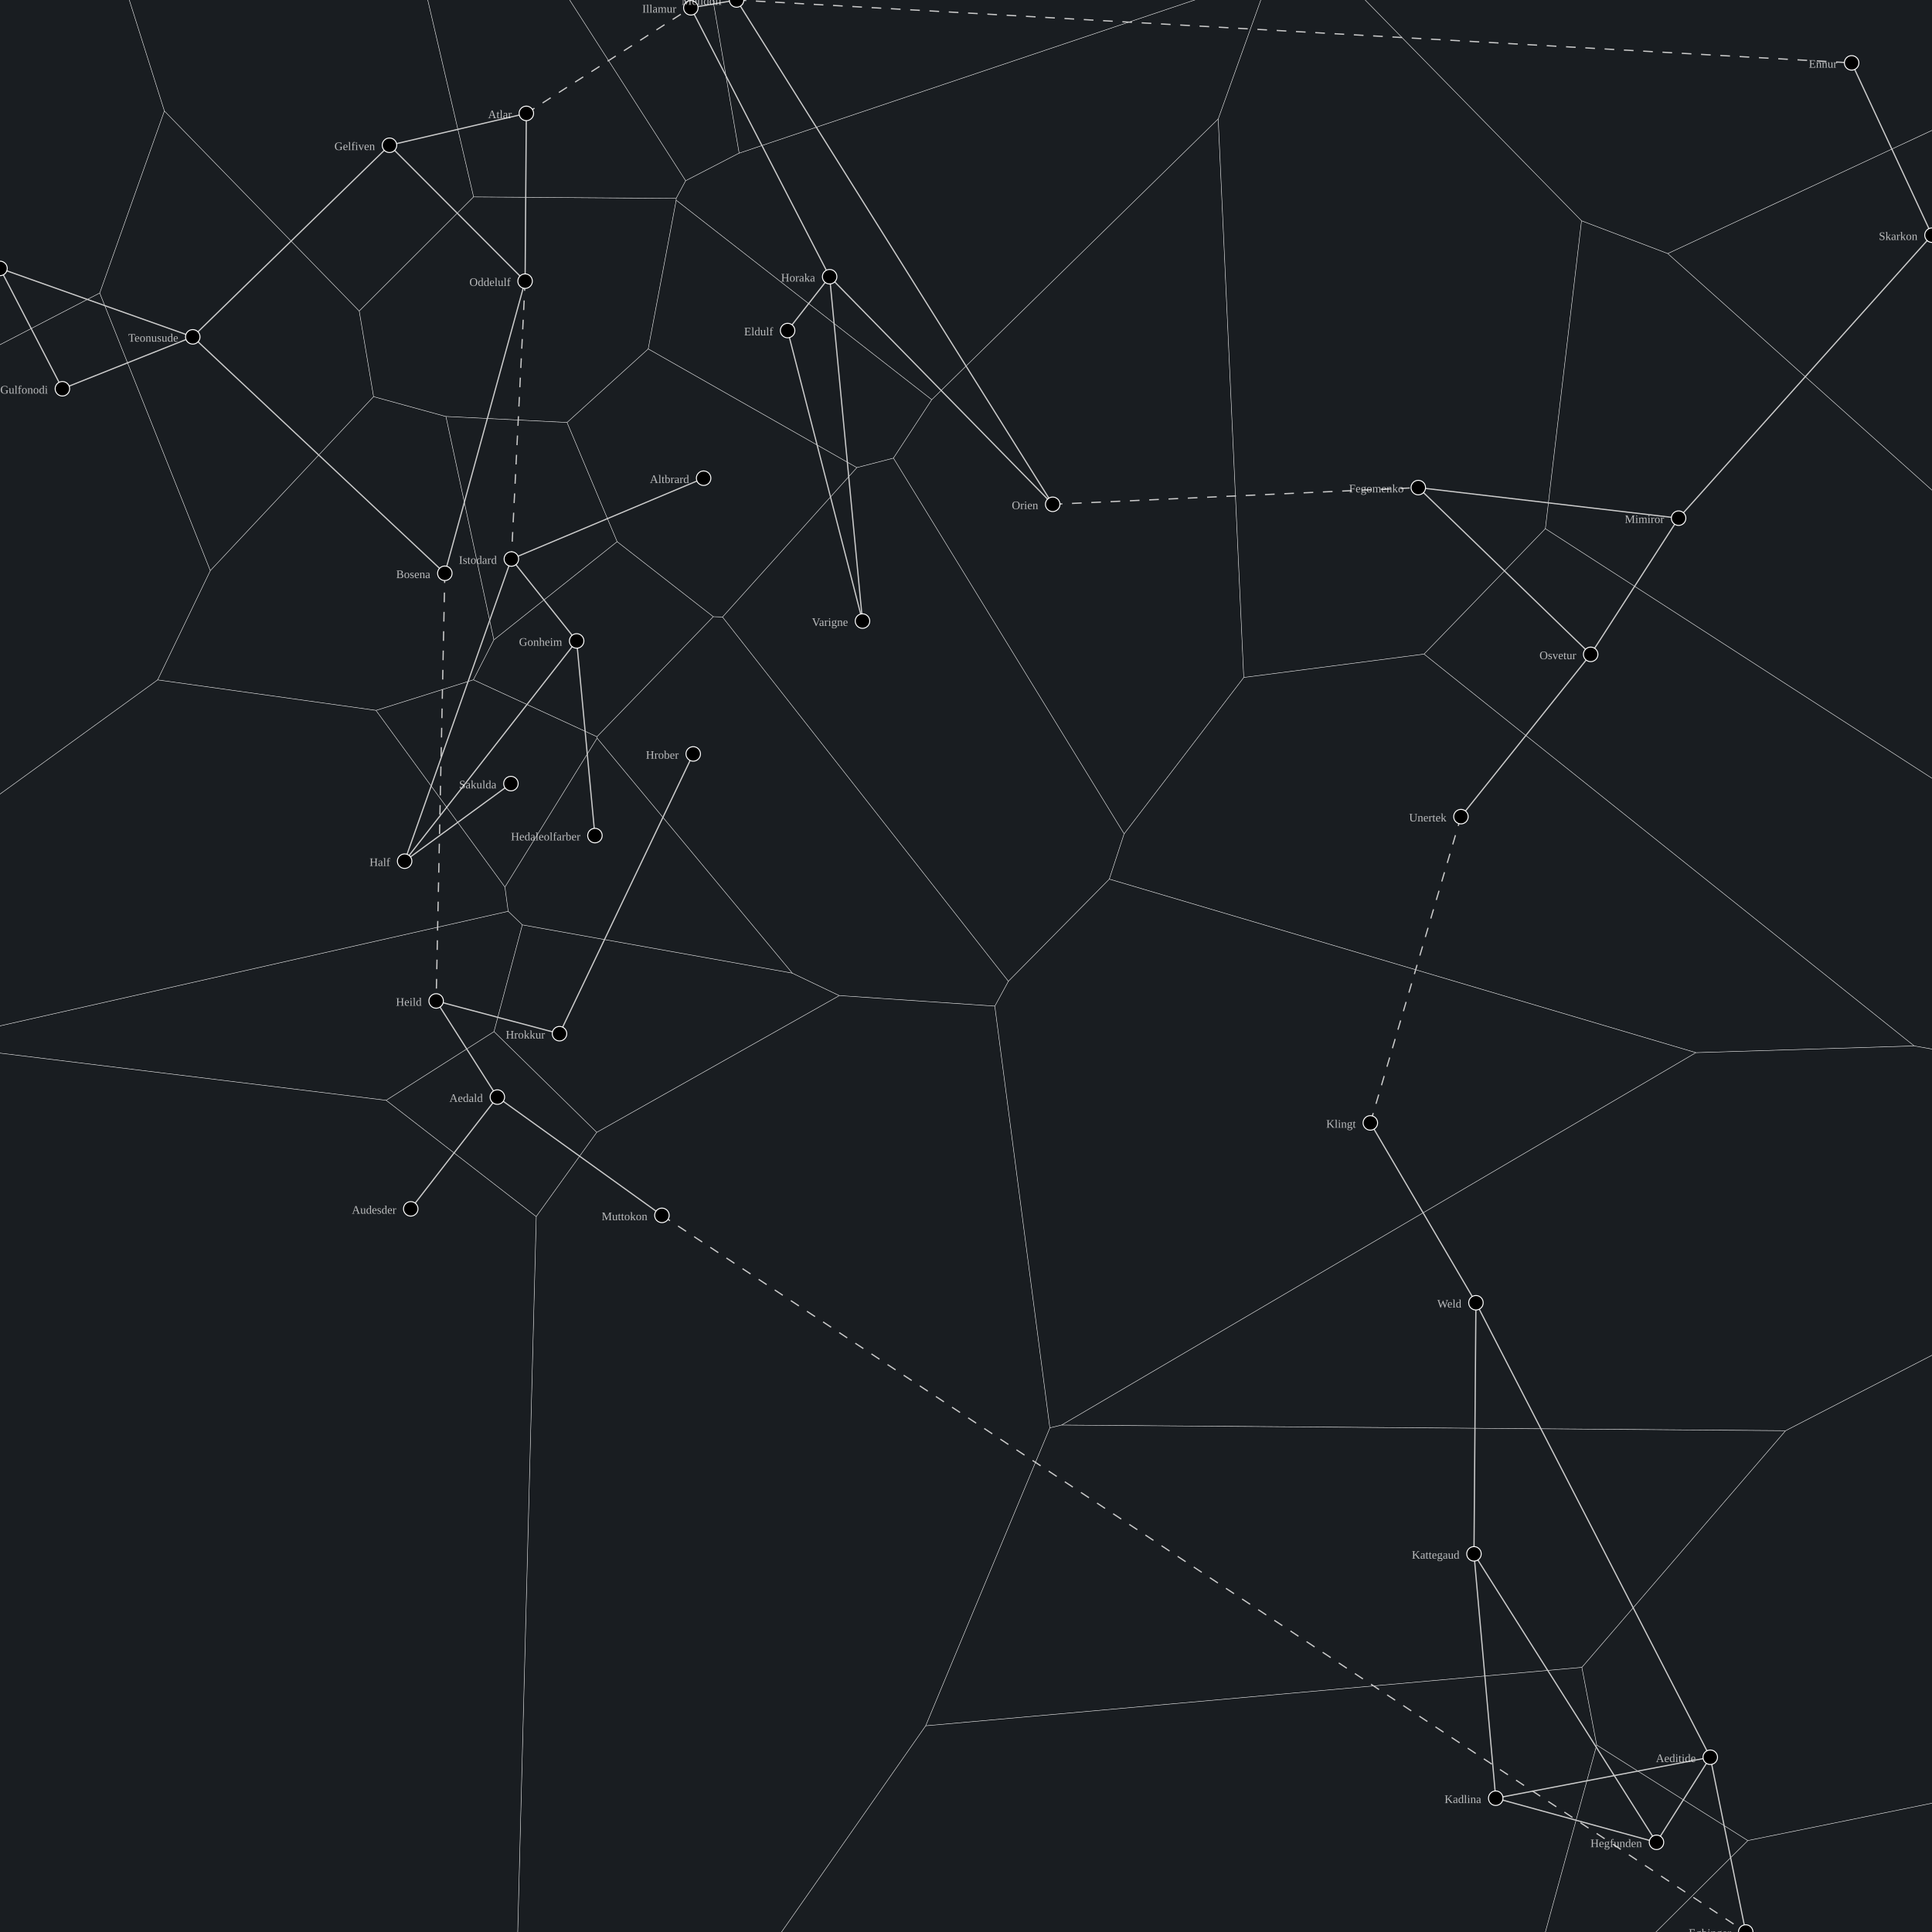
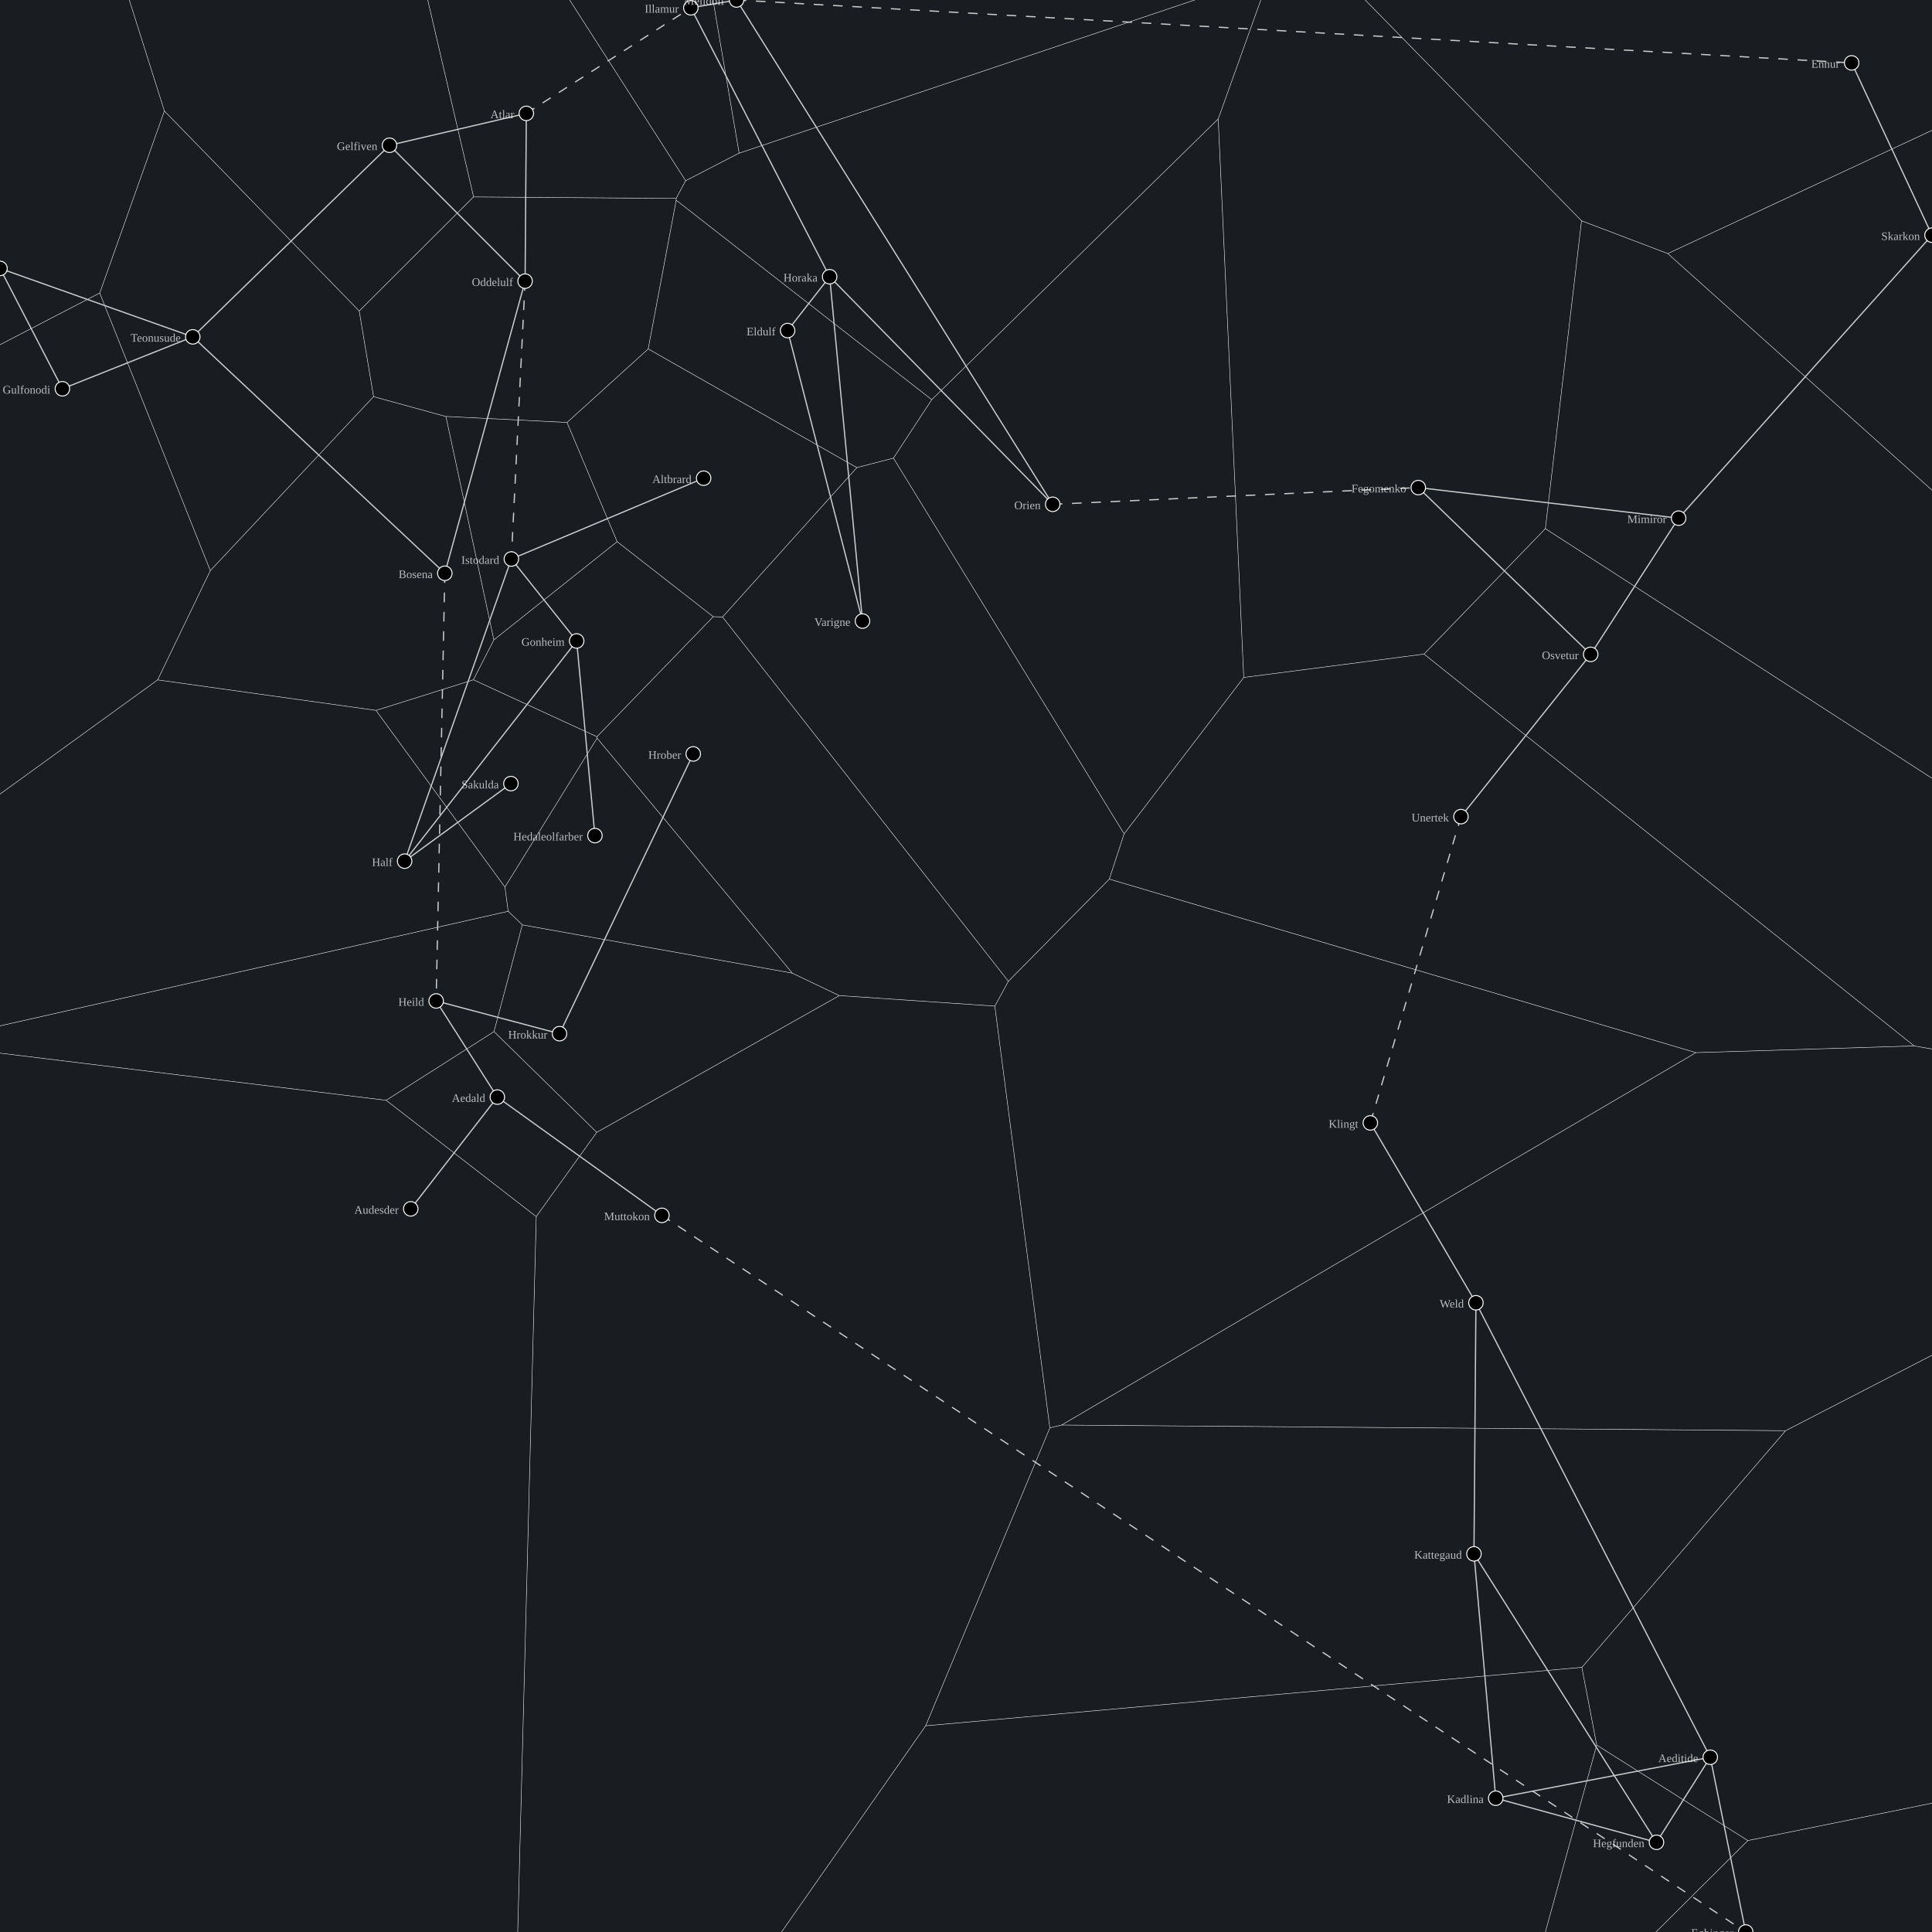
<svg xmlns="http://www.w3.org/2000/svg" width="4000" height="4000" viewBox="0,0,4000,4000" data-width="4000" data-height="4000">
  <g data-node-type="background" data-node-rid="10000028" data-x-b="4446.151720371991" data-x-m="6.82942871133447e-14" data-y-b="1368.2959599797712" data-y-m="9.939999020740826e-14" cursor="move">
    <g data-node-type="solar_system_background">
      <path data-node-id="30002383" data-node-rid="10000028" data-node-name="Aeddin" d="M251.987,-50L340.444,229.763L206.601,606.685L-50,739.715L-50,-50Z" style="fill: #191d21; opacity: 1; stroke: #ffffff; stroke-opacity: 0.6; stroke-width: 1;" />
      <path data-node-id="30002384" data-node-rid="10000028" data-node-name="Gulfonodi" d="M326.374,1407.743L-50,1680.415L-50,739.715L206.601,606.685L435.53,1181.503Z" style="fill: #191d21; opacity: 1; stroke: #ffffff; stroke-opacity: 0.6; stroke-width: 1;" />
      <path data-node-id="30002385" data-node-rid="10000028" data-node-name="Teonusude" d="M773.539,821.142L435.53,1181.503L206.601,606.685L340.444,229.763L743.835,643.953Z" style="fill: #191d21; opacity: 1; stroke: #ffffff; stroke-opacity: 0.6; stroke-width: 1;" />
      <path data-node-id="30002386" data-node-rid="10000028" data-node-name="Gelfiven" d="M874.072,-50L980.626,407.619L743.835,643.953L340.444,229.763L251.987,-50Z" style="fill: #191d21; opacity: 1; stroke: #ffffff; stroke-opacity: 0.6; stroke-width: 1;" />
      <path data-node-id="30002387" data-node-rid="10000028" data-node-name="Bosena" d="M980.145,1407.539L778.618,1470.87L326.374,1407.743L435.53,1181.503L773.539,821.142L923.358,862.313L1022.602,1324.819Z" style="fill: #191d21; opacity: 1; stroke: #ffffff; stroke-opacity: 0.6; stroke-width: 1;" />
      <path data-node-id="30002388" data-node-rid="10000028" data-node-name="Oddelulf" d="M923.358,862.313L773.539,821.142L743.835,643.953L980.626,407.619L1400.003,410.712L1400.061,414.672L1342.116,722.512L1174.105,874.712Z" style="fill: #191d21; opacity: 1; stroke: #ffffff; stroke-opacity: 0.6; stroke-width: 1;" />
      <path data-node-id="30002389" data-node-rid="10000028" data-node-name="Atlar" d="M980.626,407.619L874.072,-50L1147.416,-50L1419.668,374.192L1400.003,410.712Z" style="fill: #191d21; opacity: 1; stroke: #ffffff; stroke-opacity: 0.6; stroke-width: 1;" />
      <path data-node-id="30002390" data-node-rid="10000028" data-node-name="Heild" d="M1081.527,1914.766L1022.824,2135.936L799.443,2278.139L-50,2174.38L-50,2135.142L1052.246,1886.651Z" style="fill: #191d21; opacity: 1; stroke: #ffffff; stroke-opacity: 0.6; stroke-width: 1;" />
      <path data-node-id="30002391" data-node-rid="10000028" data-node-name="Hrokkur" d="M1081.527,1914.766L1640.191,2014.642L1737.868,2061.329L1235.551,2344.483L1022.824,2135.936Z" style="fill: #191d21; opacity: 1; stroke: #ffffff; stroke-opacity: 0.6; stroke-width: 1;" />
      <path data-node-id="30002392" data-node-rid="10000028" data-node-name="Hrober" d="M1236.23,1528.36L1235.735,1525.323L1476.737,1276.641L1495.879,1277.362L2087.855,2031.611L2059.757,2083.172L1737.868,2061.329L1640.191,2014.642Z" style="fill: #191d21; opacity: 1; stroke: #ffffff; stroke-opacity: 0.6; stroke-width: 1;" />
      <path data-node-id="30002393" data-node-rid="10000028" data-node-name="Aedald" d="M1022.824,2135.936L1235.551,2344.483L1110.184,2518.921L799.443,2278.139Z" style="fill: #191d21; opacity: 1; stroke: #ffffff; stroke-opacity: 0.6; stroke-width: 1;" />
      <path data-node-id="30002394" data-node-rid="10000028" data-node-name="Muttokon" d="M1235.551,2344.483L1737.868,2061.329L2059.757,2083.172L2173.707,2956.313L1916.585,3573.156L1583.268,4050L1070.513,4050L1110.184,2518.921Z" style="fill: #191d21; opacity: 1; stroke: #ffffff; stroke-opacity: 0.6; stroke-width: 1;" />
      <path data-node-id="30002395" data-node-rid="10000028" data-node-name="Audesder" d="M-50,2174.38L799.443,2278.139L1110.184,2518.921L1070.513,4050L-50,4050Z" style="fill: #191d21; opacity: 1; stroke: #ffffff; stroke-opacity: 0.6; stroke-width: 1;" />
      <path data-node-id="30002396" data-node-rid="10000028" data-node-name="Illamur" d="M1467.757,-50L1530.408,317.033L1419.668,374.192L1147.416,-50Z" style="fill: #191d21; opacity: 1; stroke: #ffffff; stroke-opacity: 0.6; stroke-width: 1;" />
      <path data-node-id="30002397" data-node-rid="10000028" data-node-name="Horaka" d="M1929.097,827.6L1400.061,414.672L1400.003,410.712L1419.668,374.192L1530.408,317.033L2621.719,-50L2628.405,-50L2522.27,246.262Z" style="fill: #191d21; opacity: 1; stroke: #ffffff; stroke-opacity: 0.6; stroke-width: 1;" />
      <path data-node-id="30002398" data-node-rid="10000028" data-node-name="Eldulf" d="M1773.912,968.178L1342.116,722.512L1400.061,414.672L1929.097,827.6L1849.771,948.625Z" style="fill: #191d21; opacity: 1; stroke: #ffffff; stroke-opacity: 0.6; stroke-width: 1;" />
      <path data-node-id="30002399" data-node-rid="10000028" data-node-name="Orien" d="M1849.771,948.625L1929.097,827.6L2522.27,246.262L2575.135,1402.696L2327.373,1726.531Z" style="fill: #191d21; opacity: 1; stroke: #ffffff; stroke-opacity: 0.6; stroke-width: 1;" />
      <path data-node-id="30002400" data-node-rid="10000028" data-node-name="Varigne" d="M1495.879,1277.362L1773.912,968.178L1849.771,948.625L2327.373,1726.531L2296.759,1820.207L2087.855,2031.611Z" style="fill: #191d21; opacity: 1; stroke: #ffffff; stroke-opacity: 0.6; stroke-width: 1;" />
      <path data-node-id="30002401" data-node-rid="10000028" data-node-name="Meildolf" d="M2621.719,-50L1530.408,317.033L1467.757,-50Z" style="fill: #191d21; opacity: 1; stroke: #ffffff; stroke-opacity: 0.6; stroke-width: 1;" />
      <path data-node-id="30002402" data-node-rid="10000028" data-node-name="Istodard" d="M1277.816,1121.463L1022.602,1324.819L923.358,862.313L1174.105,874.712Z" style="fill: #191d21; opacity: 1; stroke: #ffffff; stroke-opacity: 0.6; stroke-width: 1;" />
      <path data-node-id="30002403" data-node-rid="10000028" data-node-name="Gonheim" d="M1235.735,1525.323L980.145,1407.539L1022.602,1324.819L1277.816,1121.463L1476.737,1276.641Z" style="fill: #191d21; opacity: 1; stroke: #ffffff; stroke-opacity: 0.6; stroke-width: 1;" />
      <path data-node-id="30002404" data-node-rid="10000028" data-node-name="Half" d="M778.618,1470.87L1045.515,1836.575L1052.246,1886.651L-50,2135.142L-50,1680.415L326.374,1407.743Z" style="fill: #191d21; opacity: 1; stroke: #ffffff; stroke-opacity: 0.6; stroke-width: 1;" />
      <path data-node-id="30002405" data-node-rid="10000028" data-node-name="Sakulda" d="M1236.23,1528.36L1045.515,1836.575L778.618,1470.87L980.145,1407.539L1235.735,1525.323Z" style="fill: #191d21; opacity: 1; stroke: #ffffff; stroke-opacity: 0.6; stroke-width: 1;" />
      <path data-node-id="30002406" data-node-rid="10000028" data-node-name="Hedaleolfarber" d="M1236.23,1528.36L1640.191,2014.642L1081.527,1914.766L1052.246,1886.651L1045.515,1836.575Z" style="fill: #191d21; opacity: 1; stroke: #ffffff; stroke-opacity: 0.6; stroke-width: 1;" />
      <path data-node-id="30002407" data-node-rid="10000028" data-node-name="Altbrard" d="M1277.816,1121.463L1174.105,874.712L1342.116,722.512L1773.912,968.178L1495.879,1277.362L1476.737,1276.641Z" style="fill: #191d21; opacity: 1; stroke: #ffffff; stroke-opacity: 0.6; stroke-width: 1;" />
      <path data-node-id="30002408" data-node-rid="10000028" data-node-name="Fegomenko" d="M2575.135,1402.696L2522.27,246.262L2628.405,-50L2777.567,-50L3274.495,457.055L3199.628,1094.527L2948.303,1354.32Z" style="fill: #191d21; opacity: 1; stroke: #ffffff; stroke-opacity: 0.6; stroke-width: 1;" />
      <path data-node-id="30002409" data-node-rid="10000028" data-node-name="Osvetur" d="M4050,2180.935L3963.073,2165.551L2948.303,1354.32L3199.628,1094.527L4050,1643.528Z" style="fill: #191d21; opacity: 1; stroke: #ffffff; stroke-opacity: 0.6; stroke-width: 1;" />
      <path data-node-id="30002410" data-node-rid="10000028" data-node-name="Mimiror" d="M4050,1643.528L3199.628,1094.527L3274.495,457.055L3452.936,524.875L4050,1059.495Z" style="fill: #191d21; opacity: 1; stroke: #ffffff; stroke-opacity: 0.6; stroke-width: 1;" />
      <path data-node-id="30002411" data-node-rid="10000028" data-node-name="Skarkon" d="M4050,1059.495L3452.936,524.875L4050,246.435Z" style="fill: #191d21; opacity: 1; stroke: #ffffff; stroke-opacity: 0.6; stroke-width: 1;" />
      <path data-node-id="30002412" data-node-rid="10000028" data-node-name="Ennur" d="M4050,-50L4050,246.435L3452.936,524.875L3274.495,457.055L2777.567,-50Z" style="fill: #191d21; opacity: 1; stroke: #ffffff; stroke-opacity: 0.6; stroke-width: 1;" />
      <path data-node-id="30002413" data-node-rid="10000028" data-node-name="Unertek" d="M2575.135,1402.696L2948.303,1354.32L3963.073,2165.551L3511.204,2179.484L2296.759,1820.207L2327.373,1726.531Z" style="fill: #191d21; opacity: 1; stroke: #ffffff; stroke-opacity: 0.6; stroke-width: 1;" />
      <path data-node-id="30002414" data-node-rid="10000028" data-node-name="Klingt" d="M2087.855,2031.611L2296.759,1820.207L3511.204,2179.484L2197.964,2950.48L2173.707,2956.313L2059.757,2083.172Z" style="fill: #191d21; opacity: 1; stroke: #ffffff; stroke-opacity: 0.6; stroke-width: 1;" />
      <path data-node-id="30002415" data-node-rid="10000028" data-node-name="Weld" d="M3963.073,2165.551L4050,2180.935L4050,2780.157L3696.953,2962.182L2197.964,2950.48L3511.204,2179.484Z" style="fill: #191d21; opacity: 1; stroke: #ffffff; stroke-opacity: 0.6; stroke-width: 1;" />
      <path data-node-id="30002416" data-node-rid="10000028" data-node-name="Kattegaud" d="M2197.964,2950.48L3696.953,2962.182L3275.205,3452.141L1916.585,3573.156L2173.707,2956.313Z" style="fill: #191d21; opacity: 1; stroke: #ffffff; stroke-opacity: 0.6; stroke-width: 1;" />
      <path data-node-id="30002417" data-node-rid="10000028" data-node-name="Kadlina" d="M1583.268,4050L1916.585,3573.156L3275.205,3452.141L3305.908,3612.916L3185.962,4050Z" style="fill: #191d21; opacity: 1; stroke: #ffffff; stroke-opacity: 0.6; stroke-width: 1;" />
      <path data-node-id="30002418" data-node-rid="10000028" data-node-name="Hegfunden" d="M3185.962,4050L3305.908,3612.916L3618.877,3810.716L3378.334,4050Z" style="fill: #191d21; opacity: 1; stroke: #ffffff; stroke-opacity: 0.6; stroke-width: 1;" />
      <path data-node-id="30002419" data-node-rid="10000028" data-node-name="Aeditide" d="M4050,3723.285L3618.877,3810.716L3305.908,3612.916L3275.205,3452.141L3696.953,2962.182L4050,2780.157Z" style="fill: #191d21; opacity: 1; stroke: #ffffff; stroke-opacity: 0.6; stroke-width: 1;" />
      <path data-node-id="30002420" data-node-rid="10000028" data-node-name="Egbinger" d="M3378.334,4050L3618.877,3810.716L4050,3723.285L4050,4050Z" style="fill: #191d21; opacity: 1; stroke: #ffffff; stroke-opacity: 0.6; stroke-width: 1;" />
    </g>
    <g data-node-type="links">
      <line data-node-type="link" style="stroke: #ccc; stroke-width: 2.5;" x1="0" y1="555.704" x2="129.194" y2="804.906" />
      <line data-node-type="link" style="stroke: #ccc; stroke-width: 2.5;" x1="0" y1="555.704" x2="399.088" y2="697.417" />
      <line data-node-type="link" style="stroke: #ccc; stroke-width: 2.5;" x1="129.194" y1="804.906" x2="399.088" y2="697.417" />
      <line data-node-type="link" style="stroke: #ccc; stroke-width: 2.5;" x1="399.088" y1="697.417" x2="806.385" y2="300.738" />
      <line data-node-type="link" style="stroke: #ccc; stroke-width: 2.5;" x1="399.088" y1="697.417" x2="920.956" y2="1186.915" />
      <line data-node-type="link" style="stroke: #ccc; stroke-width: 2.5;" x1="806.385" y1="300.738" x2="1087.17" y2="582.066" />
      <line data-node-type="link" style="stroke: #ccc; stroke-width: 2.5;" x1="806.385" y1="300.738" x2="1089.731" y2="234.762" />
      <line data-node-type="link" style="stroke: #ccc; stroke-width: 2.5;" x1="920.956" y1="1186.915" x2="1087.17" y2="582.066" />
      <line data-node-type="link" style="stroke: #ccc; stroke-dasharray: 20,20; stroke-width: 2.5;" x1="920.956" y1="1186.915" x2="903.001" y2="2072.352" />
      <line data-node-type="link" style="stroke: #ccc; stroke-width: 2.5;" x1="1087.17" y1="582.066" x2="1089.731" y2="234.762" />
      <line data-node-type="link" style="stroke: #ccc; stroke-dasharray: 20,20; stroke-width: 2.5;" x1="1087.17" y1="582.066" x2="1058.722" y2="1157.353" />
      <line data-node-type="link" style="stroke: #ccc; stroke-dasharray: 20,20; stroke-width: 2.5;" x1="1089.731" y1="234.762" x2="1430.329" y2="16.162" />
      <line data-node-type="link" style="stroke: #ccc; stroke-width: 2.5;" x1="903.001" y1="2072.352" x2="1158.408" y2="2140.141" />
      <line data-node-type="link" style="stroke: #ccc; stroke-width: 2.5;" x1="903.001" y1="2072.352" x2="1029.719" y2="2271.41" />
      <line data-node-type="link" style="stroke: #ccc; stroke-width: 2.5;" x1="1158.408" y1="2140.141" x2="1435.263" y2="1560.914" />
      <line data-node-type="link" style="stroke: #ccc; stroke-width: 2.5;" x1="1029.719" y1="2271.41" x2="1370.434" y2="2516.276" />
      <line data-node-type="link" style="stroke: #ccc; stroke-width: 2.5;" x1="1029.719" y1="2271.41" x2="850.421" y2="2502.803" />
      <line data-node-type="link" style="stroke: #ccc; stroke-dasharray: 20,20; stroke-width: 2.5;" x1="1370.434" y1="2516.276" x2="3614.274" y2="4000" />
      <line data-node-type="link" style="stroke: #ccc; stroke-width: 2.5;" x1="1430.329" y1="16.162" x2="1717.69" y2="572.893" />
      <line data-node-type="link" style="stroke: #ccc; stroke-width: 2.5;" x1="1430.329" y1="16.162" x2="1525.013" y2="0" />
      <line data-node-type="link" style="stroke: #ccc; stroke-width: 2.5;" x1="1717.69" y1="572.893" x2="1630.677" y2="684.372" />
      <line data-node-type="link" style="stroke: #ccc; stroke-width: 2.5;" x1="1717.69" y1="572.893" x2="2179.493" y2="1044.097" />
      <line data-node-type="link" style="stroke: #ccc; stroke-width: 2.5;" x1="1717.69" y1="572.893" x2="1785.713" y2="1285.861" />
      <line data-node-type="link" style="stroke: #ccc; stroke-width: 2.5;" x1="1630.677" y1="684.372" x2="1785.713" y2="1285.861" />
      <line data-node-type="link" style="stroke: #ccc; stroke-width: 2.5;" x1="2179.493" y1="1044.097" x2="1525.013" y2="0" />
      <line data-node-type="link" style="stroke: #ccc; stroke-dasharray: 20,20; stroke-width: 2.5;" x1="2179.493" y1="1044.097" x2="2936.41" y2="1009.496" />
      <line data-node-type="link" style="stroke: #ccc; stroke-dasharray: 20,20; stroke-width: 2.5;" x1="1525.013" y1="0" x2="3833.643" y2="130.181" />
      <line data-node-type="link" style="stroke: #ccc; stroke-width: 2.5;" x1="1058.722" y1="1157.353" x2="1193.905" y2="1327.009" />
      <line data-node-type="link" style="stroke: #ccc; stroke-width: 2.5;" x1="1058.722" y1="1157.353" x2="837.758" y2="1782.95" />
      <line data-node-type="link" style="stroke: #ccc; stroke-width: 2.5;" x1="1058.722" y1="1157.353" x2="1456.763" y2="990.054" />
      <line data-node-type="link" style="stroke: #ccc; stroke-width: 2.5;" x1="1193.905" y1="1327.009" x2="837.758" y2="1782.95" />
      <line data-node-type="link" style="stroke: #ccc; stroke-width: 2.5;" x1="1193.905" y1="1327.009" x2="1231.734" y2="1729.988" />
      <line data-node-type="link" style="stroke: #ccc; stroke-width: 2.5;" x1="837.758" y1="1782.95" x2="1057.798" y2="1622.361" />
      <line data-node-type="link" style="stroke: #ccc; stroke-width: 2.5;" x1="2936.41" y1="1009.496" x2="3293.332" y2="1354.783" />
      <line data-node-type="link" style="stroke: #ccc; stroke-width: 2.5;" x1="2936.41" y1="1009.496" x2="3475.384" y2="1072.795" />
      <line data-node-type="link" style="stroke: #ccc; stroke-width: 2.5;" x1="3293.332" y1="1354.783" x2="3475.384" y2="1072.795" />
      <line data-node-type="link" style="stroke: #ccc; stroke-width: 2.5;" x1="3293.332" y1="1354.783" x2="3024.729" y2="1690.778" />
      <line data-node-type="link" style="stroke: #ccc; stroke-width: 2.5;" x1="3475.384" y1="1072.795" x2="4000" y2="486.903" />
      <line data-node-type="link" style="stroke: #ccc; stroke-width: 2.5;" x1="4000" y1="486.903" x2="3833.643" y2="130.181" />
      <line data-node-type="link" style="stroke: #ccc; stroke-dasharray: 20,20; stroke-width: 2.5;" x1="3024.729" y1="1690.778" x2="2837.145" y2="2324.861" />
      <line data-node-type="link" style="stroke: #ccc; stroke-width: 2.5;" x1="2837.145" y1="2324.861" x2="3055.761" y2="2697.231" />
      <line data-node-type="link" style="stroke: #ccc; stroke-width: 2.5;" x1="3055.761" y1="2697.231" x2="3051.703" y2="3217.089" />
      <line data-node-type="link" style="stroke: #ccc; stroke-width: 2.5;" x1="3055.761" y1="2697.231" x2="3540.898" y2="3638.179" />
      <line data-node-type="link" style="stroke: #ccc; stroke-width: 2.5;" x1="3051.703" y1="3217.089" x2="3096.765" y2="3722.995" />
      <line data-node-type="link" style="stroke: #ccc; stroke-width: 2.5;" x1="3051.703" y1="3217.089" x2="3429.572" y2="3814.325" />
      <line data-node-type="link" style="stroke: #ccc; stroke-width: 2.5;" x1="3096.765" y1="3722.995" x2="3429.572" y2="3814.325" />
      <line data-node-type="link" style="stroke: #ccc; stroke-width: 2.5;" x1="3096.765" y1="3722.995" x2="3540.898" y2="3638.179" />
      <line data-node-type="link" style="stroke: #ccc; stroke-width: 2.5;" x1="3429.572" y1="3814.325" x2="3540.898" y2="3638.179" />
      <line data-node-type="link" style="stroke: #ccc; stroke-width: 2.5;" x1="3540.898" y1="3638.179" x2="3614.274" y2="4000" />
    </g>
    <g data-node-type="solar_systems">
      <g data-node-id="30002383" data-node-name="Aeddin">
-         <text data-node-id="30002383" data-node-name="Aeddin" x="-30" y="565.704" text-anchor="end" style="fill: #ffffff; fill-opacity: 0.7; font-size: 24px;">Aeddin</text>
+         <text data-node-id="30002383" data-node-name="Aeddin" x="-25" y="565.704" text-anchor="end" style="fill: #ffffff; fill-opacity: 0.7; font-size: 24px;">Aeddin</text>
        <circle cx="0" cy="555.704" r="15" data-node-type="solar_system" data-node-id="30002383" data-node-sec="0.5696677565574646" data-node-name="Aeddin" data-node-region="10000028" data-node-constellation="20000350" cursor="help" style="fill-opacity: 1; stroke: #ffffff; stroke-width: 2; fill: #000000;" />
      </g>
      <g data-node-id="30002384" data-node-name="Gulfonodi">
-         <text data-node-id="30002384" data-node-name="Gulfonodi" x="99.194" y="814.906" text-anchor="end" style="fill: #ffffff; fill-opacity: 0.7; font-size: 24px;">Gulfonodi</text>
+         <text data-node-id="30002384" data-node-name="Gulfonodi" x="104.194" y="814.906" text-anchor="end" style="fill: #ffffff; fill-opacity: 0.7; font-size: 24px;">Gulfonodi</text>
        <circle cx="129.194" cy="804.906" r="15" data-node-type="solar_system" data-node-id="30002384" data-node-sec="0.49786049127578735" data-node-name="Gulfonodi" data-node-region="10000028" data-node-constellation="20000350" cursor="help" style="fill-opacity: 1; stroke: #ffffff; stroke-width: 2; fill: #000000;" />
      </g>
      <g data-node-id="30002385" data-node-name="Teonusude">
-         <text data-node-id="30002385" data-node-name="Teonusude" x="369.088" y="707.417" text-anchor="end" style="fill: #ffffff; fill-opacity: 0.7; font-size: 24px;">Teonusude</text>
+         <text data-node-id="30002385" data-node-name="Teonusude" x="374.088" y="707.417" text-anchor="end" style="fill: #ffffff; fill-opacity: 0.7; font-size: 24px;">Teonusude</text>
        <circle cx="399.088" cy="697.417" r="15" data-node-type="solar_system" data-node-id="30002385" data-node-sec="0.5863137245178223" data-node-name="Teonusude" data-node-region="10000028" data-node-constellation="20000350" cursor="help" style="fill-opacity: 1; stroke: #ffffff; stroke-width: 2; fill: #000000;" />
      </g>
      <g data-node-id="30002386" data-node-name="Gelfiven">
-         <text data-node-id="30002386" data-node-name="Gelfiven" x="776.385" y="310.738" text-anchor="end" style="fill: #ffffff; fill-opacity: 0.7; font-size: 24px;">Gelfiven</text>
+         <text data-node-id="30002386" data-node-name="Gelfiven" x="781.385" y="310.738" text-anchor="end" style="fill: #ffffff; fill-opacity: 0.7; font-size: 24px;">Gelfiven</text>
        <circle cx="806.385" cy="300.738" r="15" data-node-type="solar_system" data-node-id="30002386" data-node-sec="0.5597711205482483" data-node-name="Gelfiven" data-node-region="10000028" data-node-constellation="20000350" cursor="help" style="fill-opacity: 1; stroke: #ffffff; stroke-width: 2; fill: #000000;" />
      </g>
      <g data-node-id="30002387" data-node-name="Bosena">
-         <text data-node-id="30002387" data-node-name="Bosena" x="890.956" y="1196.915" text-anchor="end" style="fill: #ffffff; fill-opacity: 0.7; font-size: 24px;">Bosena</text>
+         <text data-node-id="30002387" data-node-name="Bosena" x="895.956" y="1196.915" text-anchor="end" style="fill: #ffffff; fill-opacity: 0.7; font-size: 24px;">Bosena</text>
        <circle cx="920.956" cy="1186.915" r="15" data-node-type="solar_system" data-node-id="30002387" data-node-sec="0.4004670977592468" data-node-name="Bosena" data-node-region="10000028" data-node-constellation="20000350" cursor="help" style="fill-opacity: 1; stroke: #ffffff; stroke-width: 2; fill: #000000;" />
      </g>
      <g data-node-id="30002388" data-node-name="Oddelulf">
-         <text data-node-id="30002388" data-node-name="Oddelulf" x="1057.17" y="592.066" text-anchor="end" style="fill: #ffffff; fill-opacity: 0.7; font-size: 24px;">Oddelulf</text>
+         <text data-node-id="30002388" data-node-name="Oddelulf" x="1062.17" y="592.066" text-anchor="end" style="fill: #ffffff; fill-opacity: 0.7; font-size: 24px;">Oddelulf</text>
        <circle cx="1087.17" cy="582.066" r="15" data-node-type="solar_system" data-node-id="30002388" data-node-sec="0.3707810044288635" data-node-name="Oddelulf" data-node-region="10000028" data-node-constellation="20000350" cursor="help" style="fill-opacity: 1; stroke: #ffffff; stroke-width: 2; fill: #000000;" />
      </g>
      <g data-node-id="30002389" data-node-name="Atlar">
-         <text data-node-id="30002389" data-node-name="Atlar" x="1059.731" y="244.762" text-anchor="end" style="fill: #ffffff; fill-opacity: 0.7; font-size: 24px;">Atlar</text>
+         <text data-node-id="30002389" data-node-name="Atlar" x="1064.731" y="244.762" text-anchor="end" style="fill: #ffffff; fill-opacity: 0.7; font-size: 24px;">Atlar</text>
        <circle cx="1089.731" cy="234.762" r="15" data-node-type="solar_system" data-node-id="30002389" data-node-sec="0.3733674883842468" data-node-name="Atlar" data-node-region="10000028" data-node-constellation="20000350" cursor="help" style="fill-opacity: 1; stroke: #ffffff; stroke-width: 2; fill: #000000;" />
      </g>
      <g data-node-id="30002390" data-node-name="Heild">
-         <text data-node-id="30002390" data-node-name="Heild" x="873.001" y="2082.352" text-anchor="end" style="fill: #ffffff; fill-opacity: 0.7; font-size: 24px;">Heild</text>
+         <text data-node-id="30002390" data-node-name="Heild" x="878.001" y="2082.352" text-anchor="end" style="fill: #ffffff; fill-opacity: 0.7; font-size: 24px;">Heild</text>
        <circle cx="903.001" cy="2072.352" r="15" data-node-type="solar_system" data-node-id="30002390" data-node-sec="0.3307623565196991" data-node-name="Heild" data-node-region="10000028" data-node-constellation="20000351" cursor="help" style="fill-opacity: 1; stroke: #ffffff; stroke-width: 2; fill: #000000;" />
      </g>
      <g data-node-id="30002391" data-node-name="Hrokkur">
-         <text data-node-id="30002391" data-node-name="Hrokkur" x="1128.408" y="2150.141" text-anchor="end" style="fill: #ffffff; fill-opacity: 0.7; font-size: 24px;">Hrokkur</text>
+         <text data-node-id="30002391" data-node-name="Hrokkur" x="1133.408" y="2150.141" text-anchor="end" style="fill: #ffffff; fill-opacity: 0.7; font-size: 24px;">Hrokkur</text>
        <circle cx="1158.408" cy="2140.141" r="15" data-node-type="solar_system" data-node-id="30002391" data-node-sec="0.2988826334476471" data-node-name="Hrokkur" data-node-region="10000028" data-node-constellation="20000351" cursor="help" style="fill-opacity: 1; stroke: #ffffff; stroke-width: 2; fill: #000000;" />
      </g>
      <g data-node-id="30002392" data-node-name="Hrober">
-         <text data-node-id="30002392" data-node-name="Hrober" x="1405.263" y="1570.914" text-anchor="end" style="fill: #ffffff; fill-opacity: 0.7; font-size: 24px;">Hrober</text>
+         <text data-node-id="30002392" data-node-name="Hrober" x="1410.263" y="1570.914" text-anchor="end" style="fill: #ffffff; fill-opacity: 0.7; font-size: 24px;">Hrober</text>
        <circle cx="1435.263" cy="1560.914" r="15" data-node-type="solar_system" data-node-id="30002392" data-node-sec="0.30782315135002136" data-node-name="Hrober" data-node-region="10000028" data-node-constellation="20000351" cursor="help" style="fill-opacity: 1; stroke: #ffffff; stroke-width: 2; fill: #000000;" />
      </g>
      <g data-node-id="30002393" data-node-name="Aedald">
-         <text data-node-id="30002393" data-node-name="Aedald" x="999.719" y="2281.41" text-anchor="end" style="fill: #ffffff; fill-opacity: 0.7; font-size: 24px;">Aedald</text>
+         <text data-node-id="30002393" data-node-name="Aedald" x="1004.719" y="2281.41" text-anchor="end" style="fill: #ffffff; fill-opacity: 0.7; font-size: 24px;">Aedald</text>
        <circle cx="1029.719" cy="2271.41" r="15" data-node-type="solar_system" data-node-id="30002393" data-node-sec="0.2504577338695526" data-node-name="Aedald" data-node-region="10000028" data-node-constellation="20000351" cursor="help" style="fill-opacity: 1; stroke: #ffffff; stroke-width: 2; fill: #000000;" />
      </g>
      <g data-node-id="30002394" data-node-name="Muttokon">
-         <text data-node-id="30002394" data-node-name="Muttokon" x="1340.434" y="2526.276" text-anchor="end" style="fill: #ffffff; fill-opacity: 0.7; font-size: 24px;">Muttokon</text>
+         <text data-node-id="30002394" data-node-name="Muttokon" x="1345.434" y="2526.276" text-anchor="end" style="fill: #ffffff; fill-opacity: 0.7; font-size: 24px;">Muttokon</text>
        <circle cx="1370.434" cy="2516.276" r="15" data-node-type="solar_system" data-node-id="30002394" data-node-sec="0.20718999207019806" data-node-name="Muttokon" data-node-region="10000028" data-node-constellation="20000351" cursor="help" style="fill-opacity: 1; stroke: #ffffff; stroke-width: 2; fill: #000000;" />
      </g>
      <g data-node-id="30002395" data-node-name="Audesder">
-         <text data-node-id="30002395" data-node-name="Audesder" x="820.421" y="2512.803" text-anchor="end" style="fill: #ffffff; fill-opacity: 0.7; font-size: 24px;">Audesder</text>
+         <text data-node-id="30002395" data-node-name="Audesder" x="825.421" y="2512.803" text-anchor="end" style="fill: #ffffff; fill-opacity: 0.7; font-size: 24px;">Audesder</text>
        <circle cx="850.421" cy="2502.803" r="15" data-node-type="solar_system" data-node-id="30002395" data-node-sec="0.26471152901649475" data-node-name="Audesder" data-node-region="10000028" data-node-constellation="20000351" cursor="help" style="fill-opacity: 1; stroke: #ffffff; stroke-width: 2; fill: #000000;" />
      </g>
      <g data-node-id="30002396" data-node-name="Illamur">
-         <text data-node-id="30002396" data-node-name="Illamur" x="1400.329" y="26.162" text-anchor="end" style="fill: #ffffff; fill-opacity: 0.7; font-size: 24px;">Illamur</text>
+         <text data-node-id="30002396" data-node-name="Illamur" x="1405.329" y="26.162" text-anchor="end" style="fill: #ffffff; fill-opacity: 0.7; font-size: 24px;">Illamur</text>
        <circle cx="1430.329" cy="16.162" r="15" data-node-type="solar_system" data-node-id="30002396" data-node-sec="0.28234028816223145" data-node-name="Illamur" data-node-region="10000028" data-node-constellation="20000352" cursor="help" style="fill-opacity: 1; stroke: #ffffff; stroke-width: 2; fill: #000000;" />
      </g>
      <g data-node-id="30002397" data-node-name="Horaka">
-         <text data-node-id="30002397" data-node-name="Horaka" x="1687.69" y="582.893" text-anchor="end" style="fill: #ffffff; fill-opacity: 0.7; font-size: 24px;">Horaka</text>
+         <text data-node-id="30002397" data-node-name="Horaka" x="1692.69" y="582.893" text-anchor="end" style="fill: #ffffff; fill-opacity: 0.7; font-size: 24px;">Horaka</text>
        <circle cx="1717.69" cy="572.893" r="15" data-node-type="solar_system" data-node-id="30002397" data-node-sec="0.6190417408943176" data-node-name="Horaka" data-node-region="10000028" data-node-constellation="20000352" cursor="help" style="fill-opacity: 1; stroke: #ffffff; stroke-width: 2; fill: #000000;" />
      </g>
      <g data-node-id="30002398" data-node-name="Eldulf">
-         <text data-node-id="30002398" data-node-name="Eldulf" x="1600.677" y="694.372" text-anchor="end" style="fill: #ffffff; fill-opacity: 0.7; font-size: 24px;">Eldulf</text>
+         <text data-node-id="30002398" data-node-name="Eldulf" x="1605.677" y="694.372" text-anchor="end" style="fill: #ffffff; fill-opacity: 0.7; font-size: 24px;">Eldulf</text>
        <circle cx="1630.677" cy="684.372" r="15" data-node-type="solar_system" data-node-id="30002398" data-node-sec="0.5636332631111145" data-node-name="Eldulf" data-node-region="10000028" data-node-constellation="20000352" cursor="help" style="fill-opacity: 1; stroke: #ffffff; stroke-width: 2; fill: #000000;" />
      </g>
      <g data-node-id="30002399" data-node-name="Orien">
-         <text data-node-id="30002399" data-node-name="Orien" x="2149.493" y="1054.097" text-anchor="end" style="fill: #ffffff; fill-opacity: 0.7; font-size: 24px;">Orien</text>
+         <text data-node-id="30002399" data-node-name="Orien" x="2154.493" y="1054.097" text-anchor="end" style="fill: #ffffff; fill-opacity: 0.7; font-size: 24px;">Orien</text>
        <circle cx="2179.493" cy="1044.097" r="15" data-node-type="solar_system" data-node-id="30002399" data-node-sec="0.8047253489494324" data-node-name="Orien" data-node-region="10000028" data-node-constellation="20000352" cursor="help" style="fill-opacity: 1; stroke: #ffffff; stroke-width: 2; fill: #000000;" />
      </g>
      <g data-node-id="30002400" data-node-name="Varigne">
-         <text data-node-id="30002400" data-node-name="Varigne" x="1755.713" y="1295.861" text-anchor="end" style="fill: #ffffff; fill-opacity: 0.7; font-size: 24px;">Varigne</text>
+         <text data-node-id="30002400" data-node-name="Varigne" x="1760.713" y="1295.861" text-anchor="end" style="fill: #ffffff; fill-opacity: 0.7; font-size: 24px;">Varigne</text>
        <circle cx="1785.713" cy="1285.861" r="15" data-node-type="solar_system" data-node-id="30002400" data-node-sec="0.6401470303535461" data-node-name="Varigne" data-node-region="10000028" data-node-constellation="20000352" cursor="help" style="fill-opacity: 1; stroke: #ffffff; stroke-width: 2; fill: #000000;" />
      </g>
      <g data-node-id="30002401" data-node-name="Meildolf">
-         <text data-node-id="30002401" data-node-name="Meildolf" x="1495.013" y="10" text-anchor="end" style="fill: #ffffff; fill-opacity: 0.7; font-size: 24px;">Meildolf</text>
+         <text data-node-id="30002401" data-node-name="Meildolf" x="1500.013" y="10" text-anchor="end" style="fill: #ffffff; fill-opacity: 0.7; font-size: 24px;">Meildolf</text>
        <circle cx="1525.013" cy="0" r="15" data-node-type="solar_system" data-node-id="30002401" data-node-sec="0.2845982015132904" data-node-name="Meildolf" data-node-region="10000028" data-node-constellation="20000352" cursor="help" style="fill-opacity: 1; stroke: #ffffff; stroke-width: 2; fill: #000000;" />
      </g>
      <g data-node-id="30002402" data-node-name="Istodard">
-         <text data-node-id="30002402" data-node-name="Istodard" x="1028.722" y="1167.353" text-anchor="end" style="fill: #ffffff; fill-opacity: 0.7; font-size: 24px;">Istodard</text>
+         <text data-node-id="30002402" data-node-name="Istodard" x="1033.722" y="1167.353" text-anchor="end" style="fill: #ffffff; fill-opacity: 0.7; font-size: 24px;">Istodard</text>
        <circle cx="1058.722" cy="1157.353" r="15" data-node-type="solar_system" data-node-id="30002402" data-node-sec="0.2948804497718811" data-node-name="Istodard" data-node-region="10000028" data-node-constellation="20000353" cursor="help" style="fill-opacity: 1; stroke: #ffffff; stroke-width: 2; fill: #000000;" />
      </g>
      <g data-node-id="30002403" data-node-name="Gonheim">
-         <text data-node-id="30002403" data-node-name="Gonheim" x="1163.905" y="1337.009" text-anchor="end" style="fill: #ffffff; fill-opacity: 0.7; font-size: 24px;">Gonheim</text>
+         <text data-node-id="30002403" data-node-name="Gonheim" x="1168.905" y="1337.009" text-anchor="end" style="fill: #ffffff; fill-opacity: 0.7; font-size: 24px;">Gonheim</text>
        <circle cx="1193.905" cy="1327.009" r="15" data-node-type="solar_system" data-node-id="30002403" data-node-sec="0.2838236391544342" data-node-name="Gonheim" data-node-region="10000028" data-node-constellation="20000353" cursor="help" style="fill-opacity: 1; stroke: #ffffff; stroke-width: 2; fill: #000000;" />
      </g>
      <g data-node-id="30002404" data-node-name="Half">
-         <text data-node-id="30002404" data-node-name="Half" x="807.758" y="1792.95" text-anchor="end" style="fill: #ffffff; fill-opacity: 0.7; font-size: 24px;">Half</text>
+         <text data-node-id="30002404" data-node-name="Half" x="812.758" y="1792.95" text-anchor="end" style="fill: #ffffff; fill-opacity: 0.7; font-size: 24px;">Half</text>
        <circle cx="837.758" cy="1782.95" r="15" data-node-type="solar_system" data-node-id="30002404" data-node-sec="0.2410782277584076" data-node-name="Half" data-node-region="10000028" data-node-constellation="20000353" cursor="help" style="fill-opacity: 1; stroke: #ffffff; stroke-width: 2; fill: #000000;" />
      </g>
      <g data-node-id="30002405" data-node-name="Sakulda">
-         <text data-node-id="30002405" data-node-name="Sakulda" x="1027.798" y="1632.361" text-anchor="end" style="fill: #ffffff; fill-opacity: 0.7; font-size: 24px;">Sakulda</text>
+         <text data-node-id="30002405" data-node-name="Sakulda" x="1032.798" y="1632.361" text-anchor="end" style="fill: #ffffff; fill-opacity: 0.7; font-size: 24px;">Sakulda</text>
        <circle cx="1057.798" cy="1622.361" r="15" data-node-type="solar_system" data-node-id="30002405" data-node-sec="0.30207329988479614" data-node-name="Sakulda" data-node-region="10000028" data-node-constellation="20000353" cursor="help" style="fill-opacity: 1; stroke: #ffffff; stroke-width: 2; fill: #000000;" />
      </g>
      <g data-node-id="30002406" data-node-name="Hedaleolfarber">
-         <text data-node-id="30002406" data-node-name="Hedaleolfarber" x="1201.734" y="1739.988" text-anchor="end" style="fill: #ffffff; fill-opacity: 0.7; font-size: 24px;">Hedaleolfarber</text>
+         <text data-node-id="30002406" data-node-name="Hedaleolfarber" x="1206.734" y="1739.988" text-anchor="end" style="fill: #ffffff; fill-opacity: 0.7; font-size: 24px;">Hedaleolfarber</text>
        <circle cx="1231.734" cy="1729.988" r="15" data-node-type="solar_system" data-node-id="30002406" data-node-sec="0.3031564950942993" data-node-name="Hedaleolfarber" data-node-region="10000028" data-node-constellation="20000353" cursor="help" style="fill-opacity: 1; stroke: #ffffff; stroke-width: 2; fill: #000000;" />
      </g>
      <g data-node-id="30002407" data-node-name="Altbrard">
-         <text data-node-id="30002407" data-node-name="Altbrard" x="1426.763" y="1000.054" text-anchor="end" style="fill: #ffffff; fill-opacity: 0.7; font-size: 24px;">Altbrard</text>
+         <text data-node-id="30002407" data-node-name="Altbrard" x="1431.763" y="1000.054" text-anchor="end" style="fill: #ffffff; fill-opacity: 0.7; font-size: 24px;">Altbrard</text>
        <circle cx="1456.763" cy="990.054" r="15" data-node-type="solar_system" data-node-id="30002407" data-node-sec="0.3498685657978058" data-node-name="Altbrard" data-node-region="10000028" data-node-constellation="20000353" cursor="help" style="fill-opacity: 1; stroke: #ffffff; stroke-width: 2; fill: #000000;" />
      </g>
      <g data-node-id="30002408" data-node-name="Fegomenko">
-         <text data-node-id="30002408" data-node-name="Fegomenko" x="2906.41" y="1019.496" text-anchor="end" style="fill: #ffffff; fill-opacity: 0.7; font-size: 24px;">Fegomenko</text>
+         <text data-node-id="30002408" data-node-name="Fegomenko" x="2911.41" y="1019.496" text-anchor="end" style="fill: #ffffff; fill-opacity: 0.7; font-size: 24px;">Fegomenko</text>
        <circle cx="2936.41" cy="1009.496" r="15" data-node-type="solar_system" data-node-id="30002408" data-node-sec="0.5041989684104919" data-node-name="Fegomenko" data-node-region="10000028" data-node-constellation="20000354" cursor="help" style="fill-opacity: 1; stroke: #ffffff; stroke-width: 2; fill: #000000;" />
      </g>
      <g data-node-id="30002409" data-node-name="Osvetur">
-         <text data-node-id="30002409" data-node-name="Osvetur" x="3263.332" y="1364.783" text-anchor="end" style="fill: #ffffff; fill-opacity: 0.7; font-size: 24px;">Osvetur</text>
+         <text data-node-id="30002409" data-node-name="Osvetur" x="3268.332" y="1364.783" text-anchor="end" style="fill: #ffffff; fill-opacity: 0.7; font-size: 24px;">Osvetur</text>
        <circle cx="3293.332" cy="1354.783" r="15" data-node-type="solar_system" data-node-id="30002409" data-node-sec="0.2475799024105072" data-node-name="Osvetur" data-node-region="10000028" data-node-constellation="20000354" cursor="help" style="fill-opacity: 1; stroke: #ffffff; stroke-width: 2; fill: #000000;" />
      </g>
      <g data-node-id="30002410" data-node-name="Mimiror">
-         <text data-node-id="30002410" data-node-name="Mimiror" x="3445.384" y="1082.795" text-anchor="end" style="fill: #ffffff; fill-opacity: 0.7; font-size: 24px;">Mimiror</text>
+         <text data-node-id="30002410" data-node-name="Mimiror" x="3450.384" y="1082.795" text-anchor="end" style="fill: #ffffff; fill-opacity: 0.7; font-size: 24px;">Mimiror</text>
        <circle cx="3475.384" cy="1072.795" r="15" data-node-type="solar_system" data-node-id="30002410" data-node-sec="0.2044927328824997" data-node-name="Mimiror" data-node-region="10000028" data-node-constellation="20000354" cursor="help" style="fill-opacity: 1; stroke: #ffffff; stroke-width: 2; fill: #000000;" />
      </g>
      <g data-node-id="30002411" data-node-name="Skarkon">
-         <text data-node-id="30002411" data-node-name="Skarkon" x="3970" y="496.903" text-anchor="end" style="fill: #ffffff; fill-opacity: 0.7; font-size: 24px;">Skarkon</text>
+         <text data-node-id="30002411" data-node-name="Skarkon" x="3975" y="496.903" text-anchor="end" style="fill: #ffffff; fill-opacity: 0.7; font-size: 24px;">Skarkon</text>
        <circle cx="4000" cy="486.903" r="15" data-node-type="solar_system" data-node-id="30002411" data-node-sec="0.047769349068403244" data-node-name="Skarkon" data-node-region="10000028" data-node-constellation="20000354" cursor="help" style="fill-opacity: 1; stroke: #ffffff; stroke-width: 2; fill: #000000;" />
      </g>
      <g data-node-id="30002412" data-node-name="Ennur">
-         <text data-node-id="30002412" data-node-name="Ennur" x="3803.643" y="140.181" text-anchor="end" style="fill: #ffffff; fill-opacity: 0.7; font-size: 24px;">Ennur</text>
+         <text data-node-id="30002412" data-node-name="Ennur" x="3808.643" y="140.181" text-anchor="end" style="fill: #ffffff; fill-opacity: 0.7; font-size: 24px;">Ennur</text>
        <circle cx="3833.643" cy="130.181" r="15" data-node-type="solar_system" data-node-id="30002412" data-node-sec="0.05834881588816643" data-node-name="Ennur" data-node-region="10000028" data-node-constellation="20000354" cursor="help" style="fill-opacity: 1; stroke: #ffffff; stroke-width: 2; fill: #000000;" />
      </g>
      <g data-node-id="30002413" data-node-name="Unertek">
-         <text data-node-id="30002413" data-node-name="Unertek" x="2994.729" y="1700.778" text-anchor="end" style="fill: #ffffff; fill-opacity: 0.7; font-size: 24px;">Unertek</text>
+         <text data-node-id="30002413" data-node-name="Unertek" x="2999.729" y="1700.778" text-anchor="end" style="fill: #ffffff; fill-opacity: 0.7; font-size: 24px;">Unertek</text>
        <circle cx="3024.729" cy="1690.778" r="15" data-node-type="solar_system" data-node-id="30002413" data-node-sec="0.30413511395454407" data-node-name="Unertek" data-node-region="10000028" data-node-constellation="20000354" cursor="help" style="fill-opacity: 1; stroke: #ffffff; stroke-width: 2; fill: #000000;" />
      </g>
      <g data-node-id="30002414" data-node-name="Klingt">
-         <text data-node-id="30002414" data-node-name="Klingt" x="2807.145" y="2334.861" text-anchor="end" style="fill: #ffffff; fill-opacity: 0.7; font-size: 24px;">Klingt</text>
+         <text data-node-id="30002414" data-node-name="Klingt" x="2812.145" y="2334.861" text-anchor="end" style="fill: #ffffff; fill-opacity: 0.7; font-size: 24px;">Klingt</text>
        <circle cx="2837.145" cy="2324.861" r="15" data-node-type="solar_system" data-node-id="30002414" data-node-sec="0.3021467626094818" data-node-name="Klingt" data-node-region="10000028" data-node-constellation="20000355" cursor="help" style="fill-opacity: 1; stroke: #ffffff; stroke-width: 2; fill: #000000;" />
      </g>
      <g data-node-id="30002415" data-node-name="Weld">
-         <text data-node-id="30002415" data-node-name="Weld" x="3025.761" y="2707.231" text-anchor="end" style="fill: #ffffff; fill-opacity: 0.7; font-size: 24px;">Weld</text>
+         <text data-node-id="30002415" data-node-name="Weld" x="3030.761" y="2707.231" text-anchor="end" style="fill: #ffffff; fill-opacity: 0.7; font-size: 24px;">Weld</text>
        <circle cx="3055.761" cy="2697.231" r="15" data-node-type="solar_system" data-node-id="30002415" data-node-sec="0.30203622579574585" data-node-name="Weld" data-node-region="10000028" data-node-constellation="20000355" cursor="help" style="fill-opacity: 1; stroke: #ffffff; stroke-width: 2; fill: #000000;" />
      </g>
      <g data-node-id="30002416" data-node-name="Kattegaud">
-         <text data-node-id="30002416" data-node-name="Kattegaud" x="3021.703" y="3227.089" text-anchor="end" style="fill: #ffffff; fill-opacity: 0.7; font-size: 24px;">Kattegaud</text>
+         <text data-node-id="30002416" data-node-name="Kattegaud" x="3026.703" y="3227.089" text-anchor="end" style="fill: #ffffff; fill-opacity: 0.7; font-size: 24px;">Kattegaud</text>
        <circle cx="3051.703" cy="3217.089" r="15" data-node-type="solar_system" data-node-id="30002416" data-node-sec="0.7158626914024353" data-node-name="Kattegaud" data-node-region="10000028" data-node-constellation="20000355" cursor="help" style="fill-opacity: 1; stroke: #ffffff; stroke-width: 2; fill: #000000;" />
      </g>
      <g data-node-id="30002417" data-node-name="Kadlina">
-         <text data-node-id="30002417" data-node-name="Kadlina" x="3066.765" y="3732.995" text-anchor="end" style="fill: #ffffff; fill-opacity: 0.7; font-size: 24px;">Kadlina</text>
+         <text data-node-id="30002417" data-node-name="Kadlina" x="3071.765" y="3732.995" text-anchor="end" style="fill: #ffffff; fill-opacity: 0.7; font-size: 24px;">Kadlina</text>
        <circle cx="3096.765" cy="3722.995" r="15" data-node-type="solar_system" data-node-id="30002417" data-node-sec="0.41990670561790466" data-node-name="Kadlina" data-node-region="10000028" data-node-constellation="20000355" cursor="help" style="fill-opacity: 1; stroke: #ffffff; stroke-width: 2; fill: #000000;" />
      </g>
      <g data-node-id="30002418" data-node-name="Hegfunden">
-         <text data-node-id="30002418" data-node-name="Hegfunden" x="3399.572" y="3824.325" text-anchor="end" style="fill: #ffffff; fill-opacity: 0.7; font-size: 24px;">Hegfunden</text>
+         <text data-node-id="30002418" data-node-name="Hegfunden" x="3404.572" y="3824.325" text-anchor="end" style="fill: #ffffff; fill-opacity: 0.7; font-size: 24px;">Hegfunden</text>
        <circle cx="3429.572" cy="3814.325" r="15" data-node-type="solar_system" data-node-id="30002418" data-node-sec="0.3225618302822113" data-node-name="Hegfunden" data-node-region="10000028" data-node-constellation="20000355" cursor="help" style="fill-opacity: 1; stroke: #ffffff; stroke-width: 2; fill: #000000;" />
      </g>
      <g data-node-id="30002419" data-node-name="Aeditide">
-         <text data-node-id="30002419" data-node-name="Aeditide" x="3510.898" y="3648.179" text-anchor="end" style="fill: #ffffff; fill-opacity: 0.7; font-size: 24px;">Aeditide</text>
+         <text data-node-id="30002419" data-node-name="Aeditide" x="3515.898" y="3648.179" text-anchor="end" style="fill: #ffffff; fill-opacity: 0.7; font-size: 24px;">Aeditide</text>
        <circle cx="3540.898" cy="3638.179" r="15" data-node-type="solar_system" data-node-id="30002419" data-node-sec="0.21449096500873566" data-node-name="Aeditide" data-node-region="10000028" data-node-constellation="20000355" cursor="help" style="fill-opacity: 1; stroke: #ffffff; stroke-width: 2; fill: #000000;" />
      </g>
      <g data-node-id="30002420" data-node-name="Egbinger">
-         <text data-node-id="30002420" data-node-name="Egbinger" x="3584.274" y="4010" text-anchor="end" style="fill: #ffffff; fill-opacity: 0.7; font-size: 24px;">Egbinger</text>
+         <text data-node-id="30002420" data-node-name="Egbinger" x="3589.274" y="4010" text-anchor="end" style="fill: #ffffff; fill-opacity: 0.7; font-size: 24px;">Egbinger</text>
        <circle cx="3614.274" cy="4000" r="15" data-node-type="solar_system" data-node-id="30002420" data-node-sec="0.03455519676208496" data-node-name="Egbinger" data-node-region="10000028" data-node-constellation="20000355" cursor="help" style="fill-opacity: 1; stroke: #ffffff; stroke-width: 2; fill: #000000;" />
      </g>
    </g>
  </g>
</svg>
